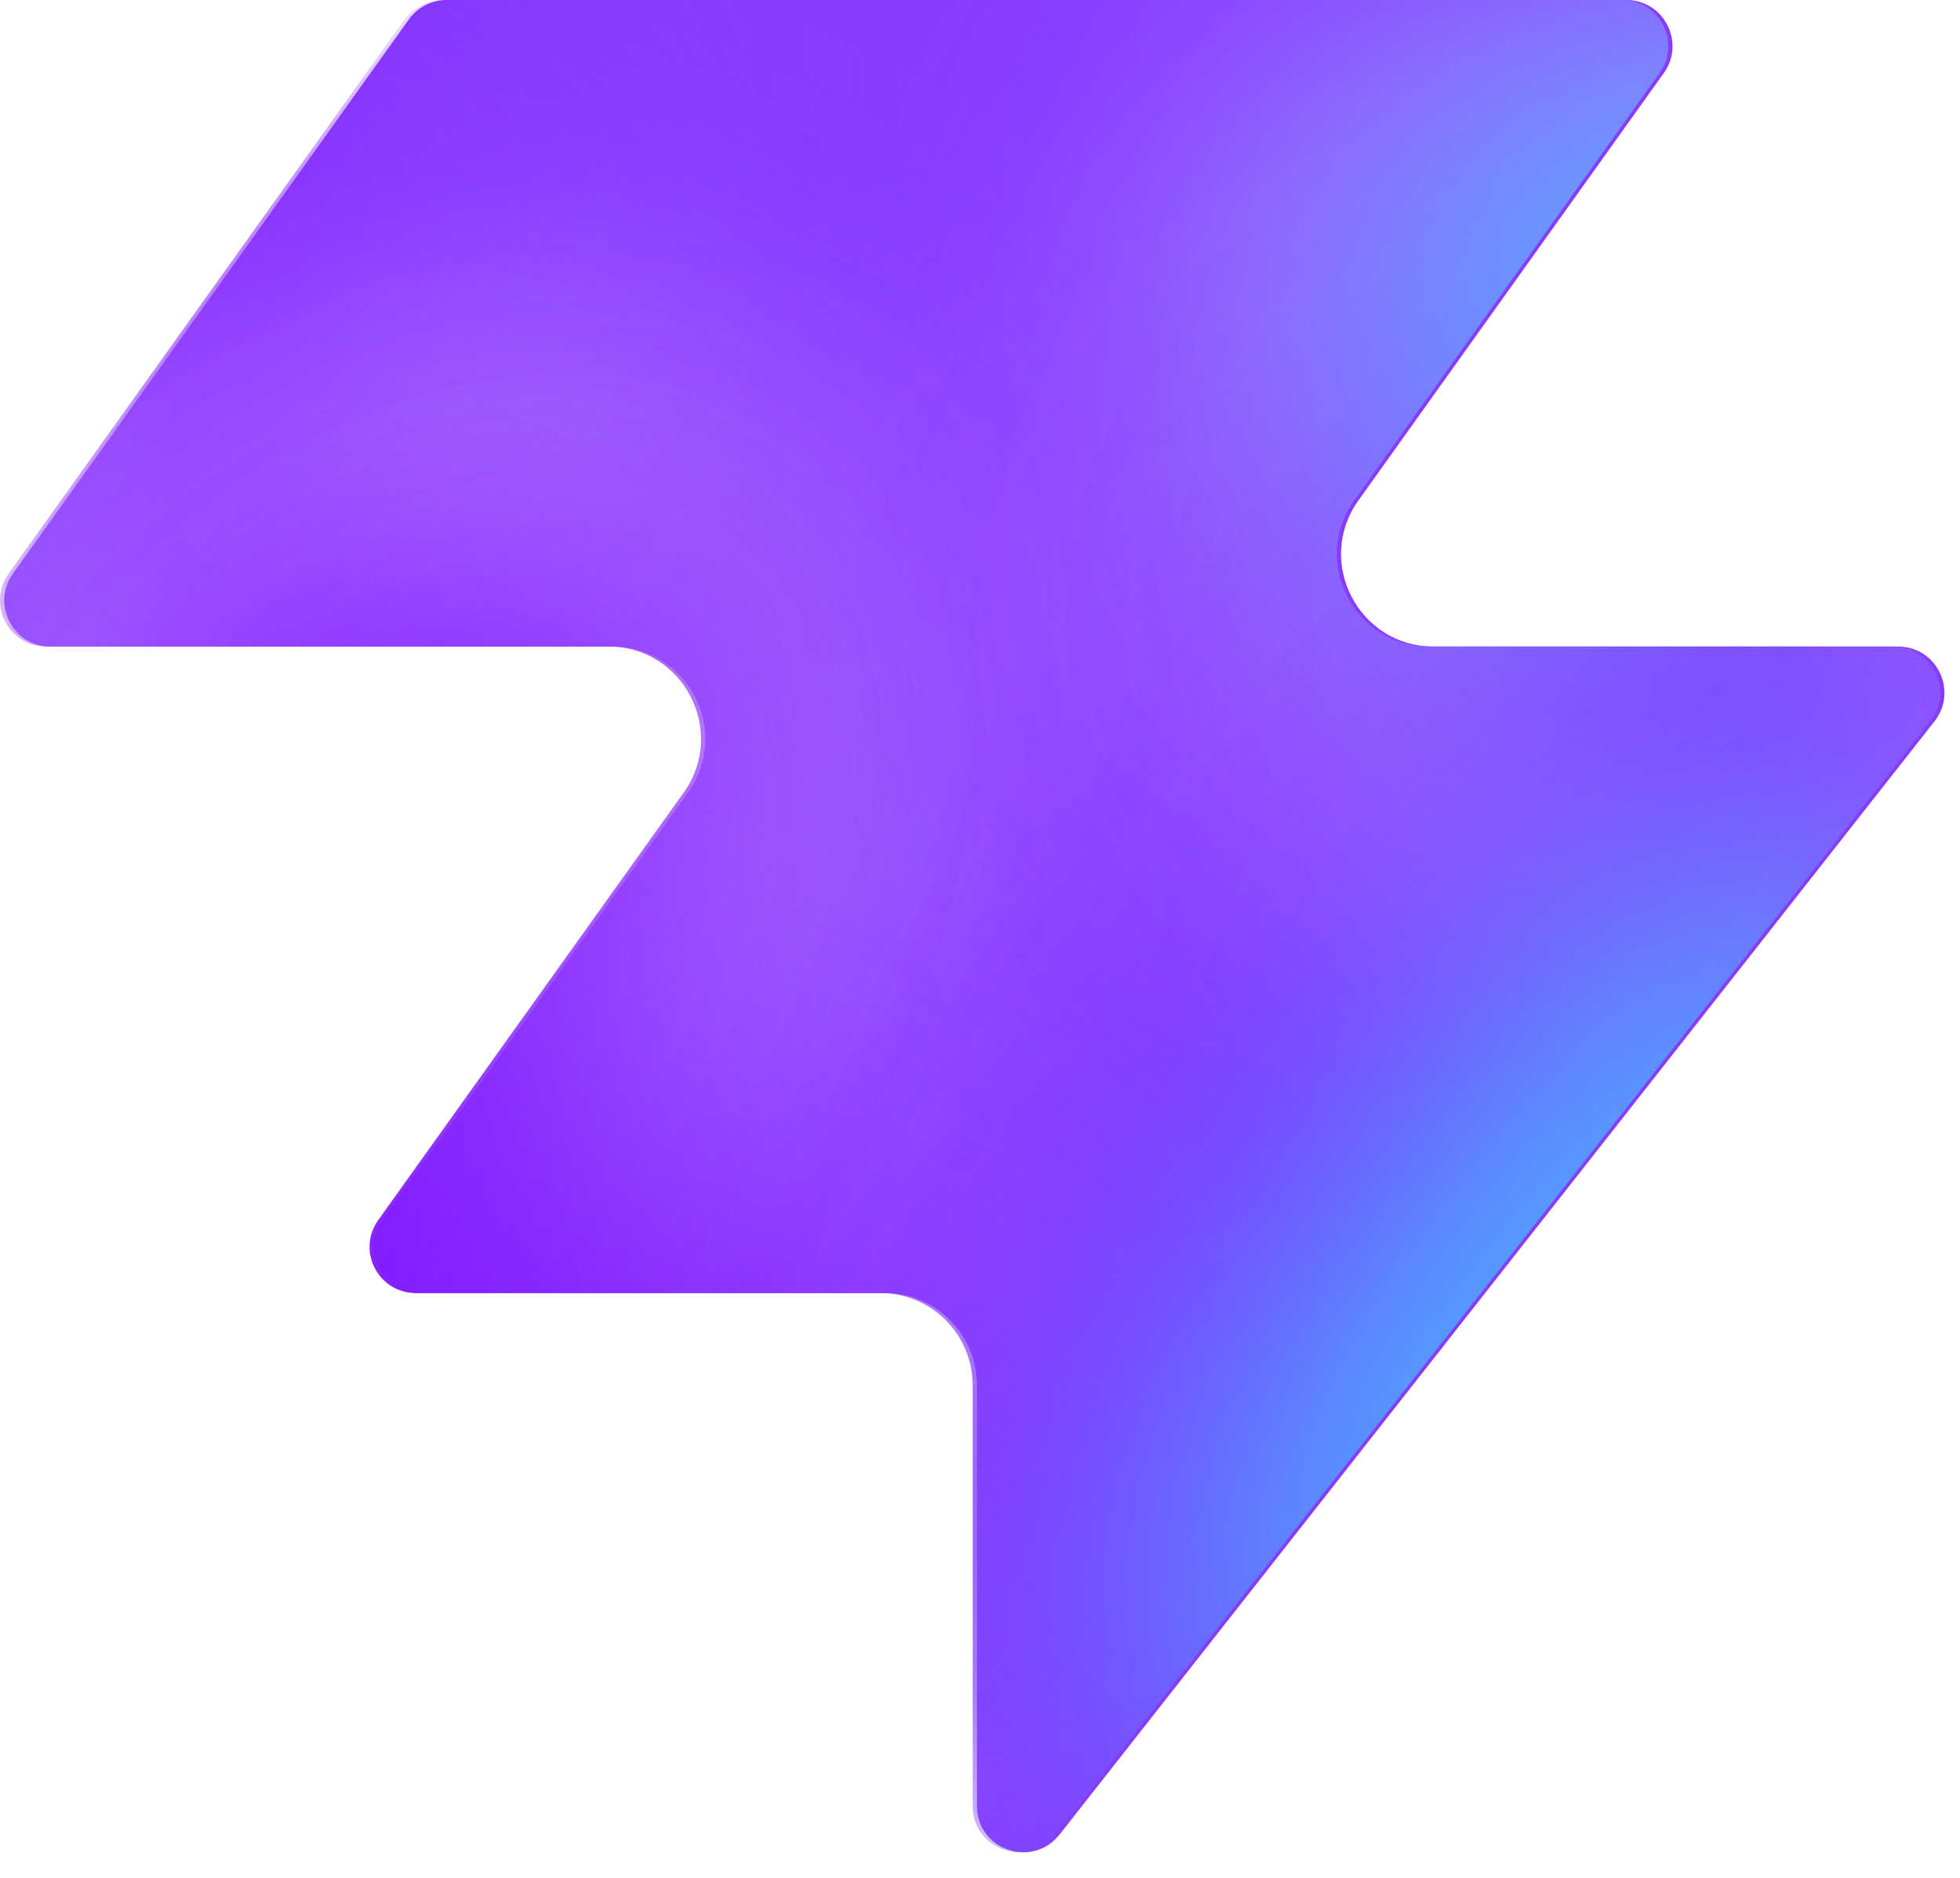
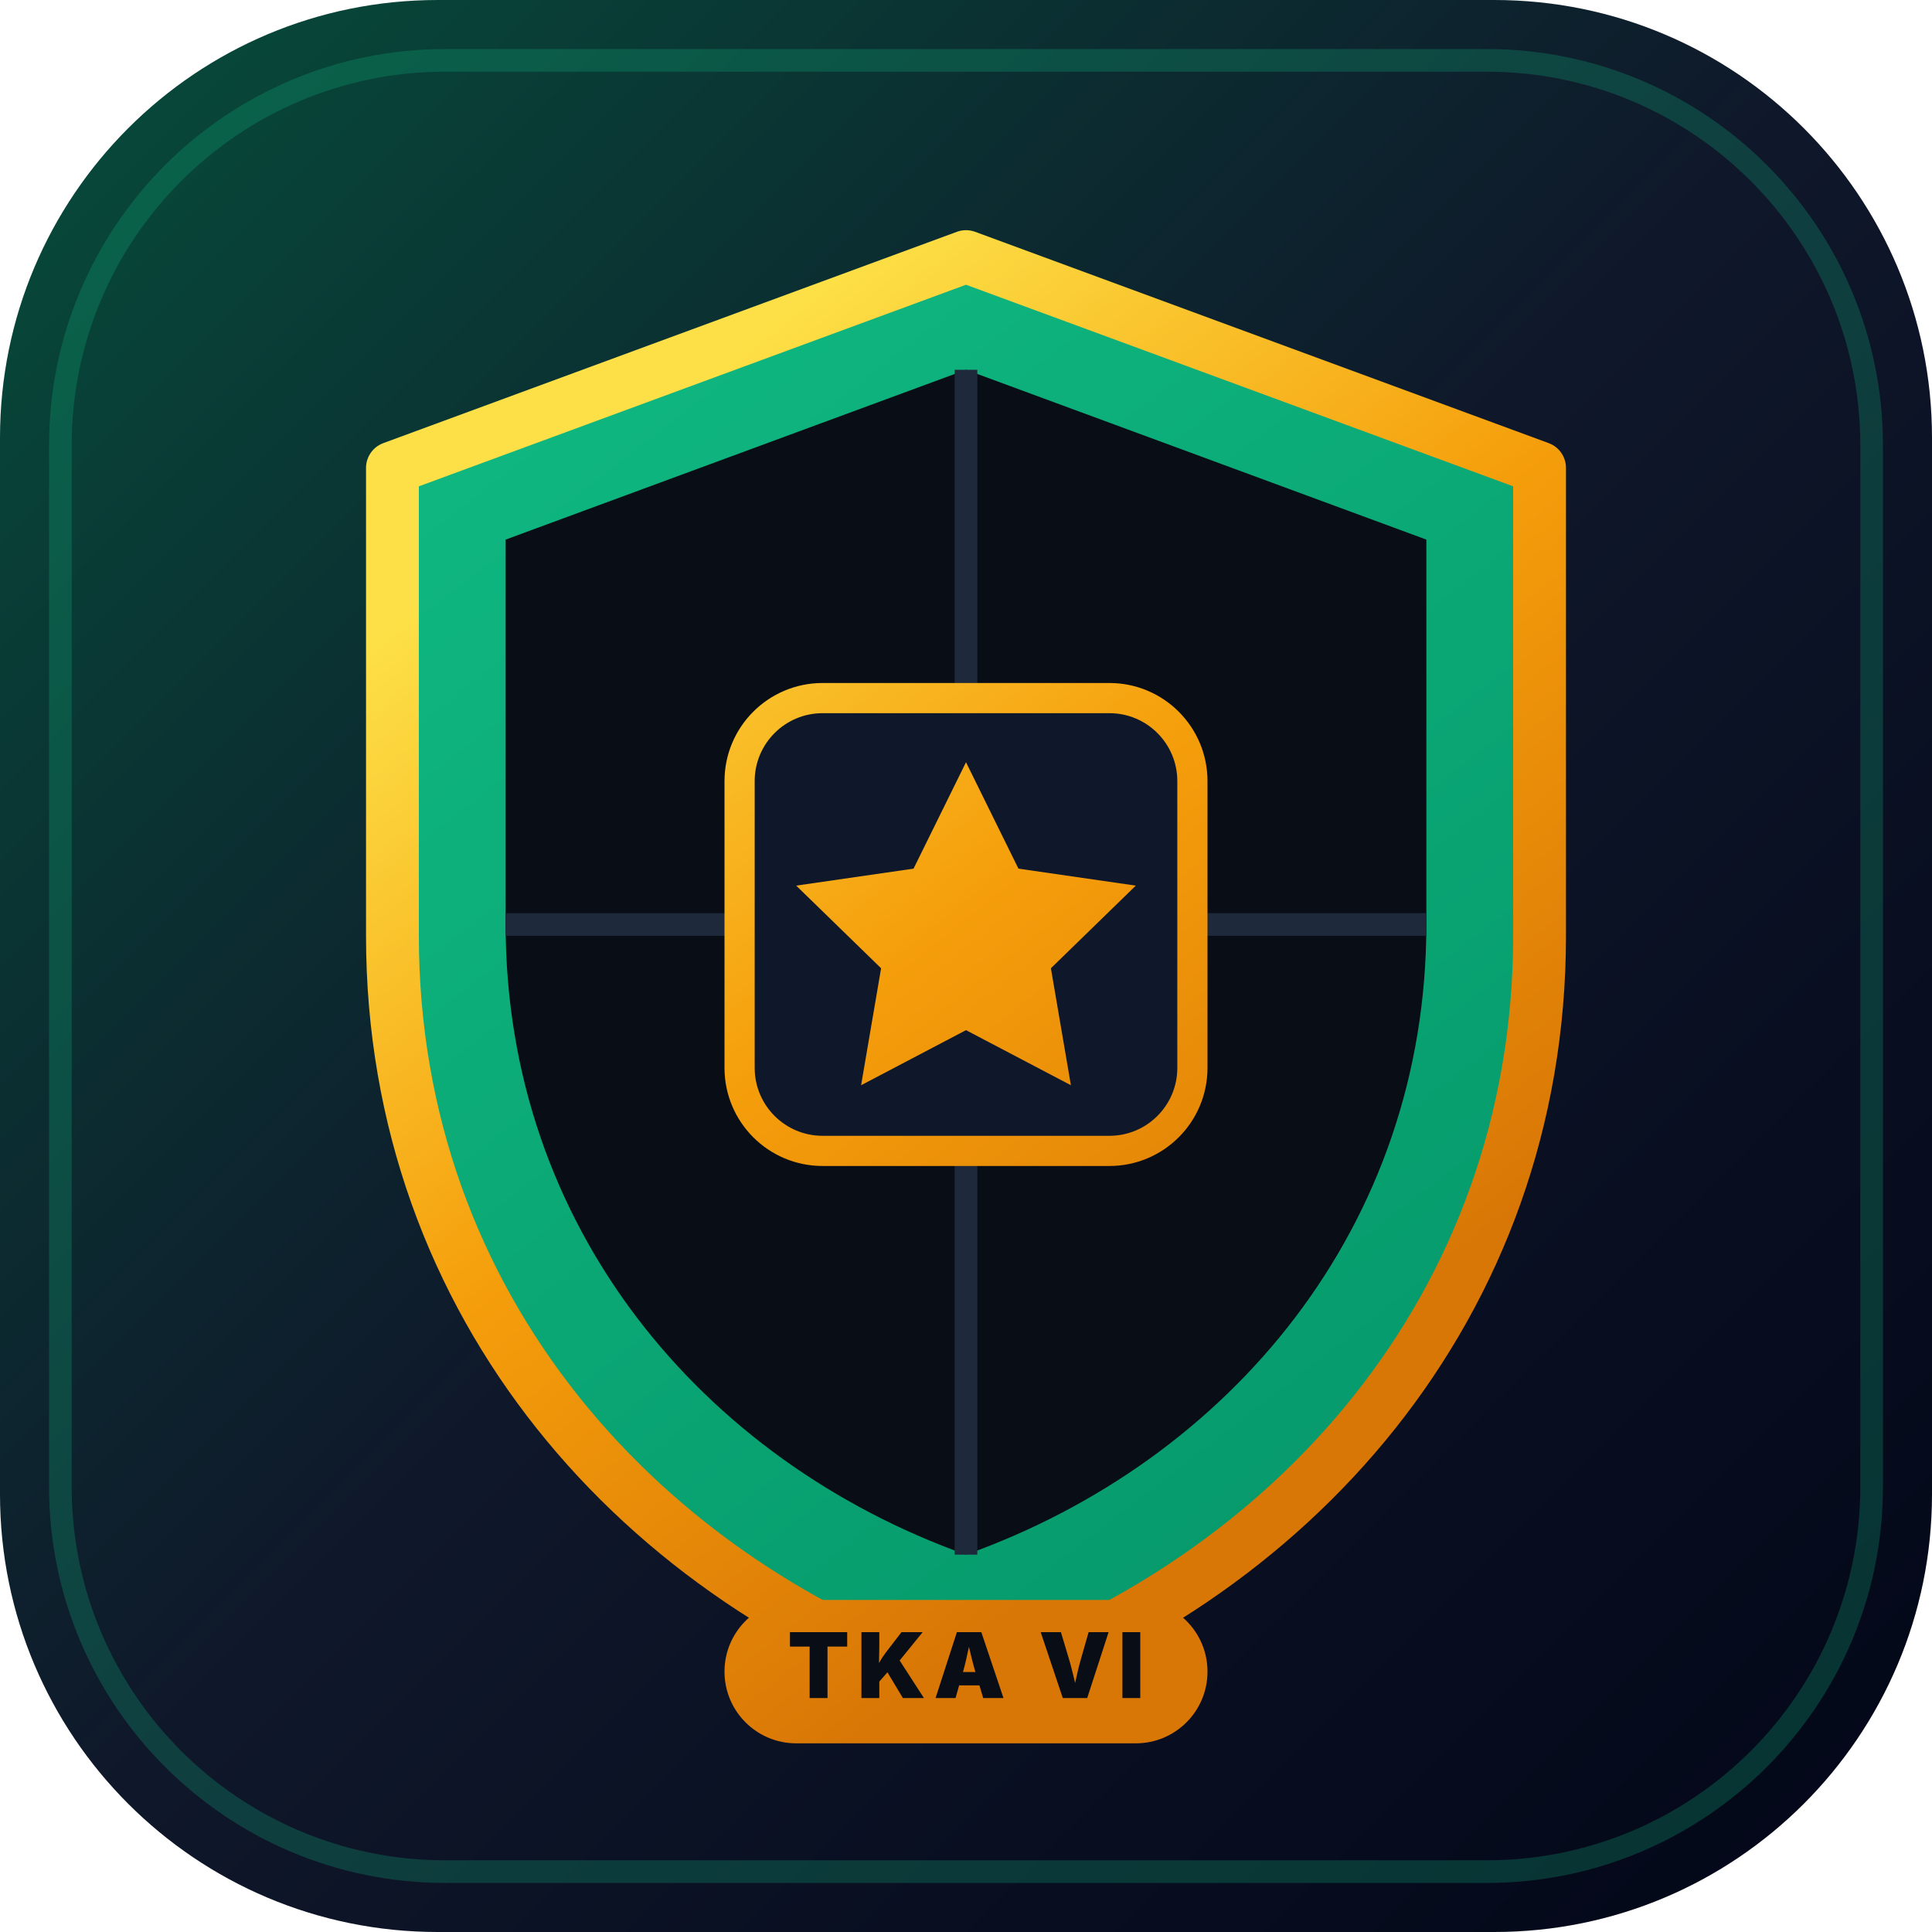
- <svg xmlns="http://www.w3.org/2000/svg" width="48" height="46" fill="none" viewBox="0 0 48 46">
-   <path fill="#863bff" d="M25.946 44.938c-.664.845-2.021.375-2.021-.698V33.937a2.26 2.26 0 0 0-2.262-2.262H10.287c-.92 0-1.456-1.04-.92-1.788l7.48-10.471c1.07-1.497 0-3.578-1.842-3.578H1.237c-.92 0-1.456-1.04-.92-1.788L10.013.474c.214-.297.556-.474.92-.474h28.894c.92 0 1.456 1.04.92 1.788l-7.48 10.471c-1.07 1.498 0 3.579 1.842 3.579h11.377c.943 0 1.473 1.088.89 1.83L25.947 44.94z" style="fill:#863bff;fill:color(display-p3 .525 .23 1);fill-opacity:1" />
-   <mask id="a" width="48" height="46" x="0" y="0" maskUnits="userSpaceOnUse" style="mask-type:alpha">
-     <path fill="#000" d="M25.842 44.938c-.664.844-2.021.375-2.021-.698V33.937a2.26 2.26 0 0 0-2.262-2.262H10.183c-.92 0-1.456-1.04-.92-1.788l7.48-10.471c1.07-1.498 0-3.579-1.842-3.579H1.133c-.92 0-1.456-1.04-.92-1.787L9.91.473c.214-.297.556-.474.92-.474h28.894c.92 0 1.456 1.04.92 1.788l-7.48 10.471c-1.07 1.498 0 3.578 1.842 3.578h11.377c.943 0 1.473 1.088.89 1.832L25.843 44.94z" style="fill:#000;fill-opacity:1" />
-   </mask>
-   <g mask="url(#a)">
-     <g filter="url(#b)">
-       <ellipse cx="5.508" cy="14.704" fill="#ede6ff" rx="5.508" ry="14.704" style="fill:#ede6ff;fill:color(display-p3 .927 .903 1);fill-opacity:1" transform="matrix(.00324 1 1 -.00324 -4.47 31.516)" />
-     </g>
-     <g filter="url(#c)">
-       <ellipse cx="10.399" cy="29.851" fill="#ede6ff" rx="10.399" ry="29.851" style="fill:#ede6ff;fill:color(display-p3 .927 .903 1);fill-opacity:1" transform="matrix(.00324 1 1 -.00324 -39.328 7.883)" />
-     </g>
-     <g filter="url(#d)">
-       <ellipse cx="5.508" cy="30.487" fill="#7e14ff" rx="5.508" ry="30.487" style="fill:#7e14ff;fill:color(display-p3 .492 .077 1);fill-opacity:1" transform="rotate(89.814 -25.913 -14.639)scale(1 -1)" />
-     </g>
-     <g filter="url(#e)">
-       <ellipse cx="5.508" cy="30.599" fill="#7e14ff" rx="5.508" ry="30.599" style="fill:#7e14ff;fill:color(display-p3 .492 .077 1);fill-opacity:1" transform="rotate(89.814 -32.644 -3.334)scale(1 -1)" />
-     </g>
-     <g filter="url(#f)">
-       <ellipse cx="5.508" cy="30.599" fill="#7e14ff" rx="5.508" ry="30.599" style="fill:#7e14ff;fill:color(display-p3 .492 .077 1);fill-opacity:1" transform="matrix(.00324 1 1 -.00324 -34.34 30.47)" />
-     </g>
-     <g filter="url(#g)">
-       <ellipse cx="14.072" cy="22.078" fill="#ede6ff" rx="14.072" ry="22.078" style="fill:#ede6ff;fill:color(display-p3 .927 .903 1);fill-opacity:1" transform="rotate(93.35 24.506 48.493)scale(-1 1)" />
-     </g>
-     <g filter="url(#h)">
-       <ellipse cx="3.47" cy="21.501" fill="#7e14ff" rx="3.47" ry="21.501" style="fill:#7e14ff;fill:color(display-p3 .492 .077 1);fill-opacity:1" transform="rotate(89.009 28.708 47.59)scale(-1 1)" />
-     </g>
-     <g filter="url(#i)">
-       <ellipse cx="3.47" cy="21.501" fill="#7e14ff" rx="3.47" ry="21.501" style="fill:#7e14ff;fill:color(display-p3 .492 .077 1);fill-opacity:1" transform="rotate(89.009 28.708 47.59)scale(-1 1)" />
-     </g>
-     <g filter="url(#j)">
-       <ellipse cx=".387" cy="8.972" fill="#7e14ff" rx="4.407" ry="29.108" style="fill:#7e14ff;fill:color(display-p3 .492 .077 1);fill-opacity:1" transform="rotate(39.51 .387 8.972)" />
-     </g>
-     <g filter="url(#k)">
-       <ellipse cx="47.523" cy="-6.092" fill="#7e14ff" rx="4.407" ry="29.108" style="fill:#7e14ff;fill:color(display-p3 .492 .077 1);fill-opacity:1" transform="rotate(37.892 47.523 -6.092)" />
-     </g>
-     <g filter="url(#l)">
-       <ellipse cx="41.412" cy="6.333" fill="#47bfff" rx="5.971" ry="9.665" style="fill:#47bfff;fill:color(display-p3 .28 .748 1);fill-opacity:1" transform="rotate(37.892 41.412 6.333)" />
-     </g>
-     <g filter="url(#m)">
-       <ellipse cx="-1.879" cy="38.332" fill="#7e14ff" rx="4.407" ry="29.108" style="fill:#7e14ff;fill:color(display-p3 .492 .077 1);fill-opacity:1" transform="rotate(37.892 -1.88 38.332)" />
-     </g>
-     <g filter="url(#n)">
-       <ellipse cx="-1.879" cy="38.332" fill="#7e14ff" rx="4.407" ry="29.108" style="fill:#7e14ff;fill:color(display-p3 .492 .077 1);fill-opacity:1" transform="rotate(37.892 -1.88 38.332)" />
-     </g>
-     <g filter="url(#o)">
-       <ellipse cx="35.651" cy="29.907" fill="#7e14ff" rx="4.407" ry="29.108" style="fill:#7e14ff;fill:color(display-p3 .492 .077 1);fill-opacity:1" transform="rotate(37.892 35.651 29.907)" />
-     </g>
-     <g filter="url(#p)">
-       <ellipse cx="38.418" cy="32.4" fill="#47bfff" rx="5.971" ry="15.297" style="fill:#47bfff;fill:color(display-p3 .28 .748 1);fill-opacity:1" transform="rotate(37.892 38.418 32.4)" />
-     </g>
-   </g>
+ <svg xmlns="http://www.w3.org/2000/svg" viewBox="0 0 512 512" fill="none">
  <defs>
-     <filter id="b" width="60.045" height="41.654" x="-19.77" y="16.149" color-interpolation-filters="sRGB" filterUnits="userSpaceOnUse">
-       <feFlood flood-opacity="0" result="BackgroundImageFix" />
-       <feBlend in="SourceGraphic" in2="BackgroundImageFix" result="shape" />
-       <feGaussianBlur result="effect1_foregroundBlur_2002_17158" stdDeviation="7.659" />
-     </filter>
-     <filter id="c" width="90.34" height="51.437" x="-54.613" y="-7.533" color-interpolation-filters="sRGB" filterUnits="userSpaceOnUse">
-       <feFlood flood-opacity="0" result="BackgroundImageFix" />
-       <feBlend in="SourceGraphic" in2="BackgroundImageFix" result="shape" />
-       <feGaussianBlur result="effect1_foregroundBlur_2002_17158" stdDeviation="7.659" />
-     </filter>
-     <filter id="d" width="79.355" height="29.4" x="-49.64" y="2.03" color-interpolation-filters="sRGB" filterUnits="userSpaceOnUse">
-       <feFlood flood-opacity="0" result="BackgroundImageFix" />
-       <feBlend in="SourceGraphic" in2="BackgroundImageFix" result="shape" />
-       <feGaussianBlur result="effect1_foregroundBlur_2002_17158" stdDeviation="4.596" />
-     </filter>
-     <filter id="e" width="79.579" height="29.4" x="-45.045" y="20.029" color-interpolation-filters="sRGB" filterUnits="userSpaceOnUse">
-       <feFlood flood-opacity="0" result="BackgroundImageFix" />
-       <feBlend in="SourceGraphic" in2="BackgroundImageFix" result="shape" />
-       <feGaussianBlur result="effect1_foregroundBlur_2002_17158" stdDeviation="4.596" />
-     </filter>
-     <filter id="f" width="79.579" height="29.4" x="-43.513" y="21.178" color-interpolation-filters="sRGB" filterUnits="userSpaceOnUse">
-       <feFlood flood-opacity="0" result="BackgroundImageFix" />
-       <feBlend in="SourceGraphic" in2="BackgroundImageFix" result="shape" />
-       <feGaussianBlur result="effect1_foregroundBlur_2002_17158" stdDeviation="4.596" />
-     </filter>
-     <filter id="g" width="74.749" height="58.852" x="15.756" y="-17.901" color-interpolation-filters="sRGB" filterUnits="userSpaceOnUse">
-       <feFlood flood-opacity="0" result="BackgroundImageFix" />
-       <feBlend in="SourceGraphic" in2="BackgroundImageFix" result="shape" />
-       <feGaussianBlur result="effect1_foregroundBlur_2002_17158" stdDeviation="7.659" />
-     </filter>
-     <filter id="h" width="61.377" height="25.362" x="23.548" y="2.284" color-interpolation-filters="sRGB" filterUnits="userSpaceOnUse">
-       <feFlood flood-opacity="0" result="BackgroundImageFix" />
-       <feBlend in="SourceGraphic" in2="BackgroundImageFix" result="shape" />
-       <feGaussianBlur result="effect1_foregroundBlur_2002_17158" stdDeviation="4.596" />
-     </filter>
-     <filter id="i" width="61.377" height="25.362" x="23.548" y="2.284" color-interpolation-filters="sRGB" filterUnits="userSpaceOnUse">
-       <feFlood flood-opacity="0" result="BackgroundImageFix" />
-       <feBlend in="SourceGraphic" in2="BackgroundImageFix" result="shape" />
-       <feGaussianBlur result="effect1_foregroundBlur_2002_17158" stdDeviation="4.596" />
-     </filter>
-     <filter id="j" width="56.045" height="63.649" x="-27.636" y="-22.853" color-interpolation-filters="sRGB" filterUnits="userSpaceOnUse">
-       <feFlood flood-opacity="0" result="BackgroundImageFix" />
-       <feBlend in="SourceGraphic" in2="BackgroundImageFix" result="shape" />
-       <feGaussianBlur result="effect1_foregroundBlur_2002_17158" stdDeviation="4.596" />
-     </filter>
-     <filter id="k" width="54.814" height="64.646" x="20.116" y="-38.415" color-interpolation-filters="sRGB" filterUnits="userSpaceOnUse">
-       <feFlood flood-opacity="0" result="BackgroundImageFix" />
-       <feBlend in="SourceGraphic" in2="BackgroundImageFix" result="shape" />
-       <feGaussianBlur result="effect1_foregroundBlur_2002_17158" stdDeviation="4.596" />
-     </filter>
-     <filter id="l" width="33.541" height="35.313" x="24.641" y="-11.323" color-interpolation-filters="sRGB" filterUnits="userSpaceOnUse">
-       <feFlood flood-opacity="0" result="BackgroundImageFix" />
-       <feBlend in="SourceGraphic" in2="BackgroundImageFix" result="shape" />
-       <feGaussianBlur result="effect1_foregroundBlur_2002_17158" stdDeviation="4.596" />
-     </filter>
-     <filter id="m" width="54.814" height="64.646" x="-29.286" y="6.009" color-interpolation-filters="sRGB" filterUnits="userSpaceOnUse">
-       <feFlood flood-opacity="0" result="BackgroundImageFix" />
-       <feBlend in="SourceGraphic" in2="BackgroundImageFix" result="shape" />
-       <feGaussianBlur result="effect1_foregroundBlur_2002_17158" stdDeviation="4.596" />
-     </filter>
-     <filter id="n" width="54.814" height="64.646" x="-29.286" y="6.009" color-interpolation-filters="sRGB" filterUnits="userSpaceOnUse">
-       <feFlood flood-opacity="0" result="BackgroundImageFix" />
-       <feBlend in="SourceGraphic" in2="BackgroundImageFix" result="shape" />
-       <feGaussianBlur result="effect1_foregroundBlur_2002_17158" stdDeviation="4.596" />
-     </filter>
-     <filter id="o" width="54.814" height="64.646" x="8.244" y="-2.416" color-interpolation-filters="sRGB" filterUnits="userSpaceOnUse">
-       <feFlood flood-opacity="0" result="BackgroundImageFix" />
-       <feBlend in="SourceGraphic" in2="BackgroundImageFix" result="shape" />
-       <feGaussianBlur result="effect1_foregroundBlur_2002_17158" stdDeviation="4.596" />
-     </filter>
-     <filter id="p" width="39.409" height="43.623" x="18.713" y="10.588" color-interpolation-filters="sRGB" filterUnits="userSpaceOnUse">
-       <feFlood flood-opacity="0" result="BackgroundImageFix" />
-       <feBlend in="SourceGraphic" in2="BackgroundImageFix" result="shape" />
-       <feGaussianBlur result="effect1_foregroundBlur_2002_17158" stdDeviation="4.596" />
-     </filter>
+     <linearGradient id="bgGrad" x1="0" y1="0" x2="512" y2="512" gradientUnits="userSpaceOnUse">
+       <stop offset="0%" stop-color="#064e3b" />
+       <stop offset="50%" stop-color="#0f172a" />
+       <stop offset="100%" stop-color="#020617" />
+     </linearGradient>
+     <linearGradient id="shieldGrad" x1="120" y1="80" x2="392" y2="432" gradientUnits="userSpaceOnUse">
+       <stop offset="0%" stop-color="#10b981" />
+       <stop offset="100%" stop-color="#059669" />
+     </linearGradient>
+     <linearGradient id="goldGrad" x1="160" y1="120" x2="352" y2="360" gradientUnits="userSpaceOnUse">
+       <stop offset="0%" stop-color="#fde047" />
+       <stop offset="50%" stop-color="#f59e0b" />
+       <stop offset="100%" stop-color="#d97706" />
+     </linearGradient>
  </defs>
+   <rect width="512" height="512" rx="116" fill="url(#bgGrad)" />
+   <rect x="16" y="16" width="480" height="480" rx="102" stroke="#10b981" stroke-opacity="0.25" stroke-width="6" />
+   <path d="M256 68L408 124V248C408 346 342 420 256 448C170 420 104 346 104 248V124L256 68Z" fill="url(#shieldGrad)" stroke="url(#goldGrad)" stroke-width="14" stroke-linejoin="round" />
+   <path d="M256 98L378 143V245C378 325 326 387 256 412C186 387 134 325 134 245V143L256 98Z" fill="#090d16" />
+   <path d="M256 98V412" stroke="#1e293b" stroke-width="6" />
+   <path d="M134 245H378" stroke="#1e293b" stroke-width="6" />
+   <rect x="196" y="185" width="120" height="120" rx="22" fill="#0f172a" stroke="url(#goldGrad)" stroke-width="8" />
+   <path d="M256 202L269.9 230.2L301 234.7L278.5 256.6L283.8 287.6L256 273L228.2 287.6L233.5 256.6L211 234.7L242.1 230.2L256 202Z" fill="url(#goldGrad)" />
+   <rect x="192" y="424" width="128" height="38" rx="19" fill="url(#goldGrad)" />
+   <text x="256" y="450" text-anchor="middle" fill="#090d16" font-family="system-ui, -apple-system, sans-serif" font-weight="900" font-size="24" letter-spacing="2">TKA VI</text>
</svg>
